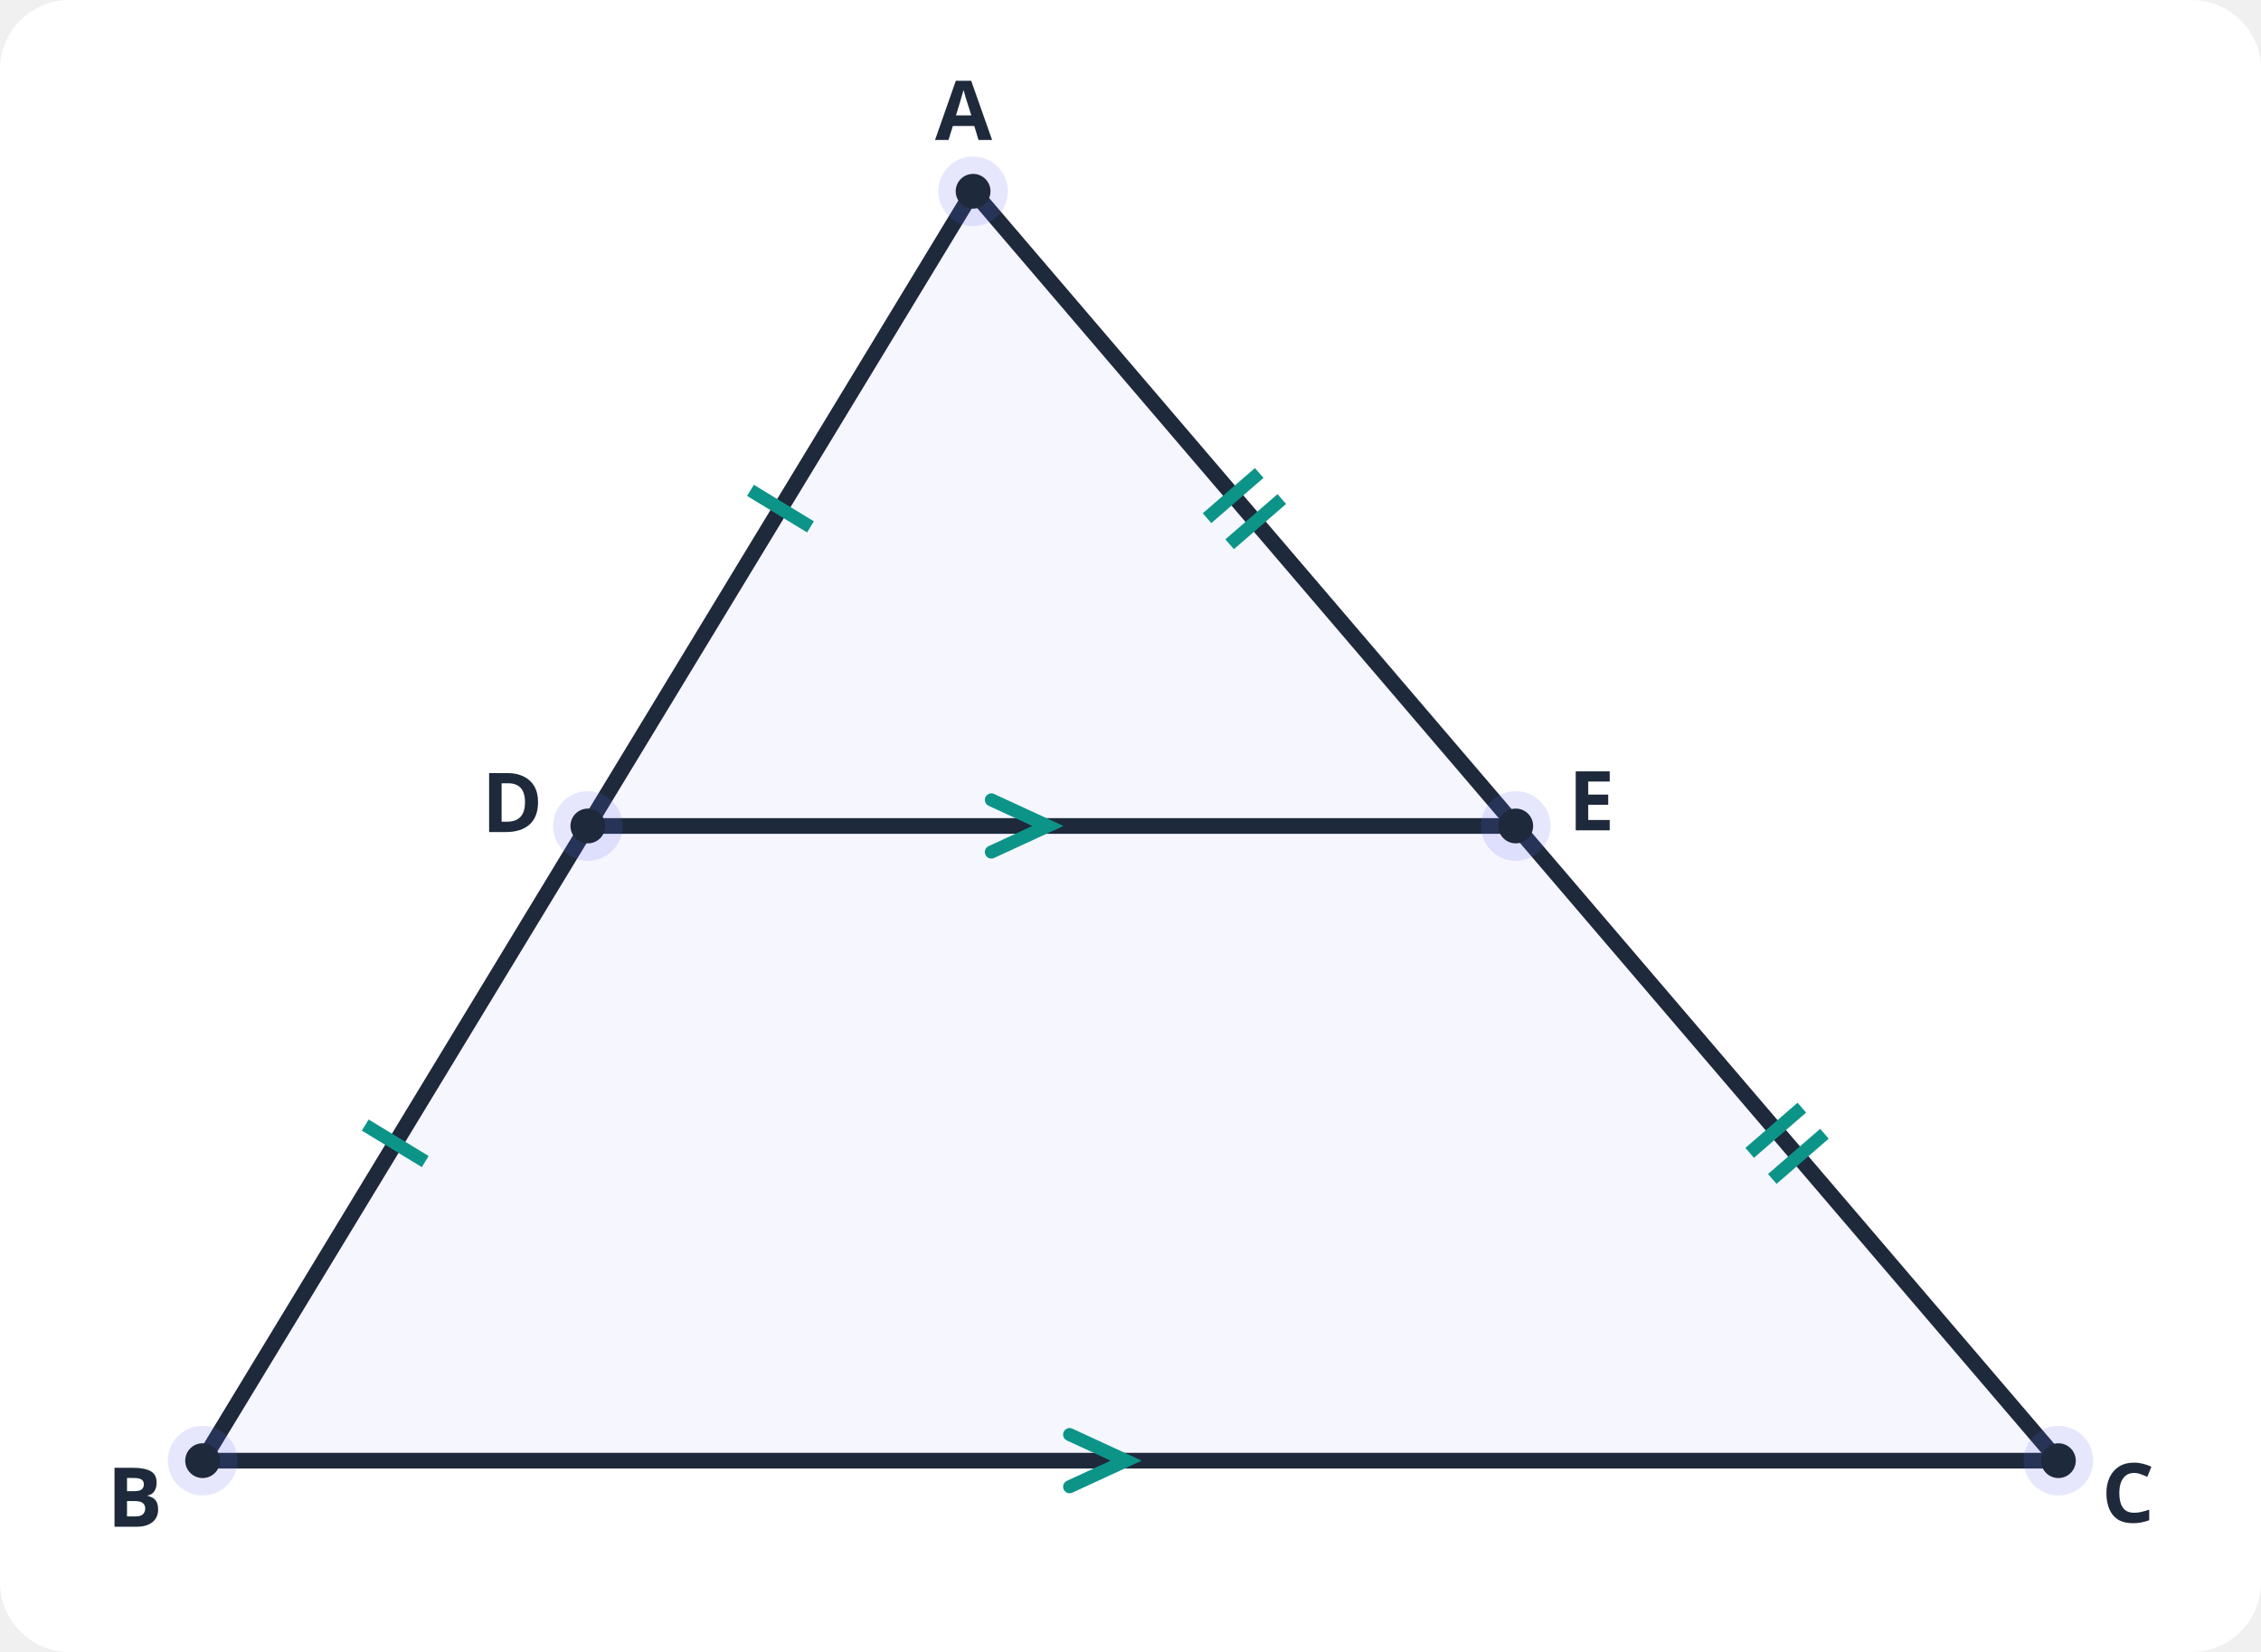
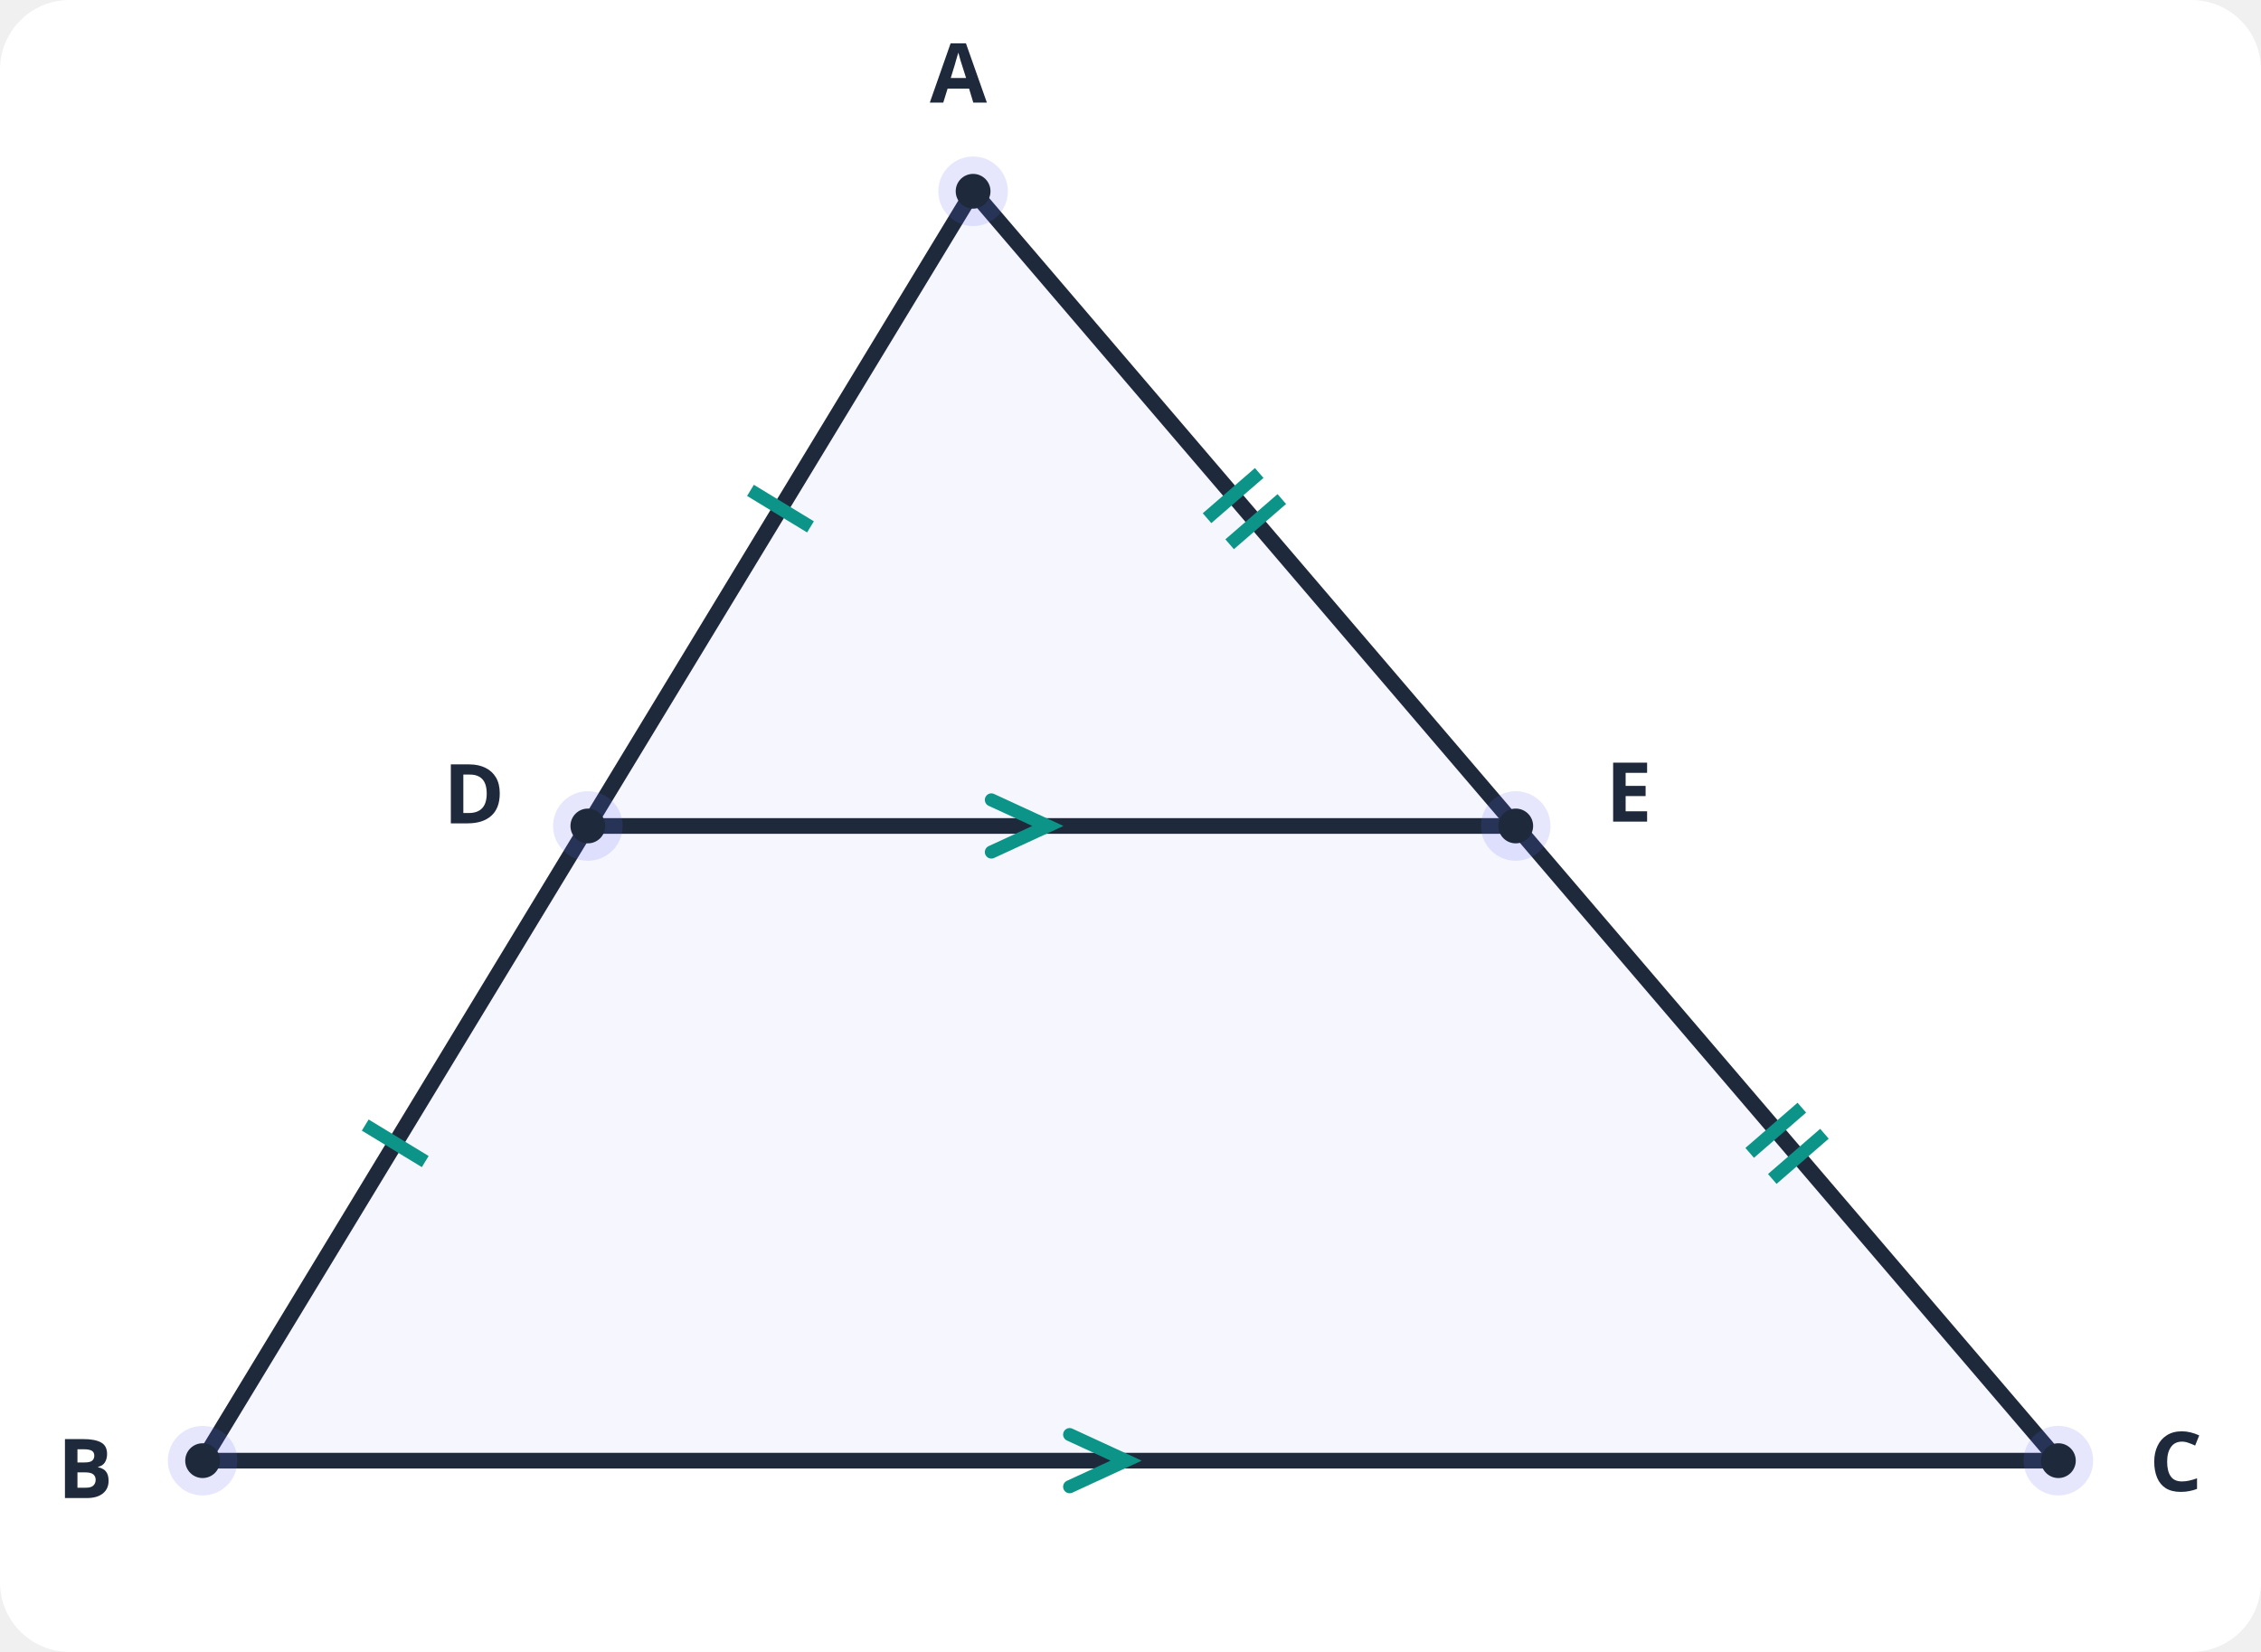
<svg xmlns="http://www.w3.org/2000/svg" viewBox="0 0 260 190" class="w-full h-auto select-none">
  <rect x="0" y="0" width="260" height="190" rx="8" fill="#FFFFFF" />
  <g class="geometry-surface-tints">
    <polygon points="111.9,22.0 23.3,168.0 236.7,168.0" fill="#6366F1" fill-opacity="0.06" stroke="none" />
  </g>
  <line x1="111.9" y1="22" x2="67.6" y2="95" stroke="#1E293B" stroke-width="1.8" stroke-linecap="round" />
  <line x1="93.2" y1="60.6" x2="86.3" y2="56.4" stroke="#0D9488" stroke-width="1.5" />
  <line x1="67.6" y1="95" x2="23.3" y2="168" stroke="#1E293B" stroke-width="1.8" stroke-linecap="round" />
  <line x1="48.9" y1="133.6" x2="42.0" y2="129.4" stroke="#0D9488" stroke-width="1.5" />
  <line x1="23.3" y1="168" x2="236.7" y2="168" stroke="#1E293B" stroke-width="1.8" stroke-linecap="round" />
  <path d="M 123.0 171.0 L 129.5 168.0 L 123.0 165.0" fill="none" stroke="#0D9488" stroke-width="1.5" stroke-linecap="round" />
  <line x1="236.7" y1="168" x2="174.3" y2="95" stroke="#1E293B" stroke-width="1.8" stroke-linecap="round" />
  <line x1="203.8" y1="135.6" x2="209.8" y2="130.4" stroke="#0D9488" stroke-width="1.5" />
  <line x1="201.2" y1="132.6" x2="207.2" y2="127.4" stroke="#0D9488" stroke-width="1.5" />
  <line x1="174.3" y1="95" x2="111.9" y2="22" stroke="#1E293B" stroke-width="1.8" stroke-linecap="round" />
  <line x1="141.4" y1="62.6" x2="147.4" y2="57.4" stroke="#0D9488" stroke-width="1.5" />
  <line x1="138.8" y1="59.6" x2="144.8" y2="54.4" stroke="#0D9488" stroke-width="1.5" />
  <line x1="67.6" y1="95" x2="174.3" y2="95" stroke="#1E293B" stroke-width="1.8" stroke-linecap="round" />
  <path d="M 114.0 98.0 L 120.5 95.0 L 114.0 92.0" fill="none" stroke="#0D9488" stroke-width="1.5" stroke-linecap="round" />
  <circle cx="111.9" cy="22" r="4" fill="#6366F1" fill-opacity="0.16" />
  <circle cx="111.9" cy="22" r="2" fill="#1E293B" />
-   <text x="110.8" y="16.1" text-anchor="middle" font-size="9.5" font-weight="900" font-family="system-ui, sans-serif" fill="#1E293B">A</text>
+   <text x="110.2" y="11.8" text-anchor="middle" font-size="9.5" font-weight="900" font-family="system-ui, sans-serif" fill="#1E293B" paint-order="stroke" stroke="#ffffff" stroke-width="2.4" stroke-linejoin="round">A</text>
  <circle cx="23.3" cy="168" r="4" fill="#6366F1" fill-opacity="0.16" />
  <circle cx="23.3" cy="168" r="2" fill="#1E293B" />
-   <text x="15.5" y="175.6" text-anchor="middle" font-size="9.5" font-weight="900" font-family="system-ui, sans-serif" fill="#1E293B">B</text>
+   <text x="9.8" y="172.3" text-anchor="middle" font-size="9.5" font-weight="900" font-family="system-ui, sans-serif" fill="#1E293B" paint-order="stroke" stroke="#ffffff" stroke-width="2.4" stroke-linejoin="round">B</text>
  <circle cx="236.7" cy="168" r="4" fill="#6366F1" fill-opacity="0.16" />
  <circle cx="236.7" cy="168" r="2" fill="#1E293B" />
-   <text x="244.7" y="175.1" text-anchor="middle" font-size="9.5" font-weight="900" font-family="system-ui, sans-serif" fill="#1E293B">C</text>
+   <text x="250.2" y="171.5" text-anchor="middle" font-size="9.5" font-weight="900" font-family="system-ui, sans-serif" fill="#1E293B" paint-order="stroke" stroke="#ffffff" stroke-width="2.4" stroke-linejoin="round">C</text>
  <circle cx="67.6" cy="95" r="4" fill="#6366F1" fill-opacity="0.16" />
  <circle cx="67.6" cy="95" r="2" fill="#1E293B" />
-   <text x="58.9" y="95.7" text-anchor="middle" font-size="9.5" font-weight="900" font-family="system-ui, sans-serif" fill="#1E293B">D</text>
+   <text x="54.5" y="94.7" text-anchor="middle" font-size="9.5" font-weight="900" font-family="system-ui, sans-serif" fill="#1E293B" paint-order="stroke" stroke="#ffffff" stroke-width="2.4" stroke-linejoin="round">D</text>
  <circle cx="174.3" cy="95" r="4" fill="#6366F1" fill-opacity="0.16" />
  <circle cx="174.3" cy="95" r="2" fill="#1E293B" />
-   <text x="183.0" y="95.5" text-anchor="middle" font-size="9.5" font-weight="900" font-family="system-ui, sans-serif" fill="#1E293B">E</text>
+   <text x="187.3" y="94.5" text-anchor="middle" font-size="9.5" font-weight="900" font-family="system-ui, sans-serif" fill="#1E293B" paint-order="stroke" stroke="#ffffff" stroke-width="2.4" stroke-linejoin="round">E</text>
</svg>
